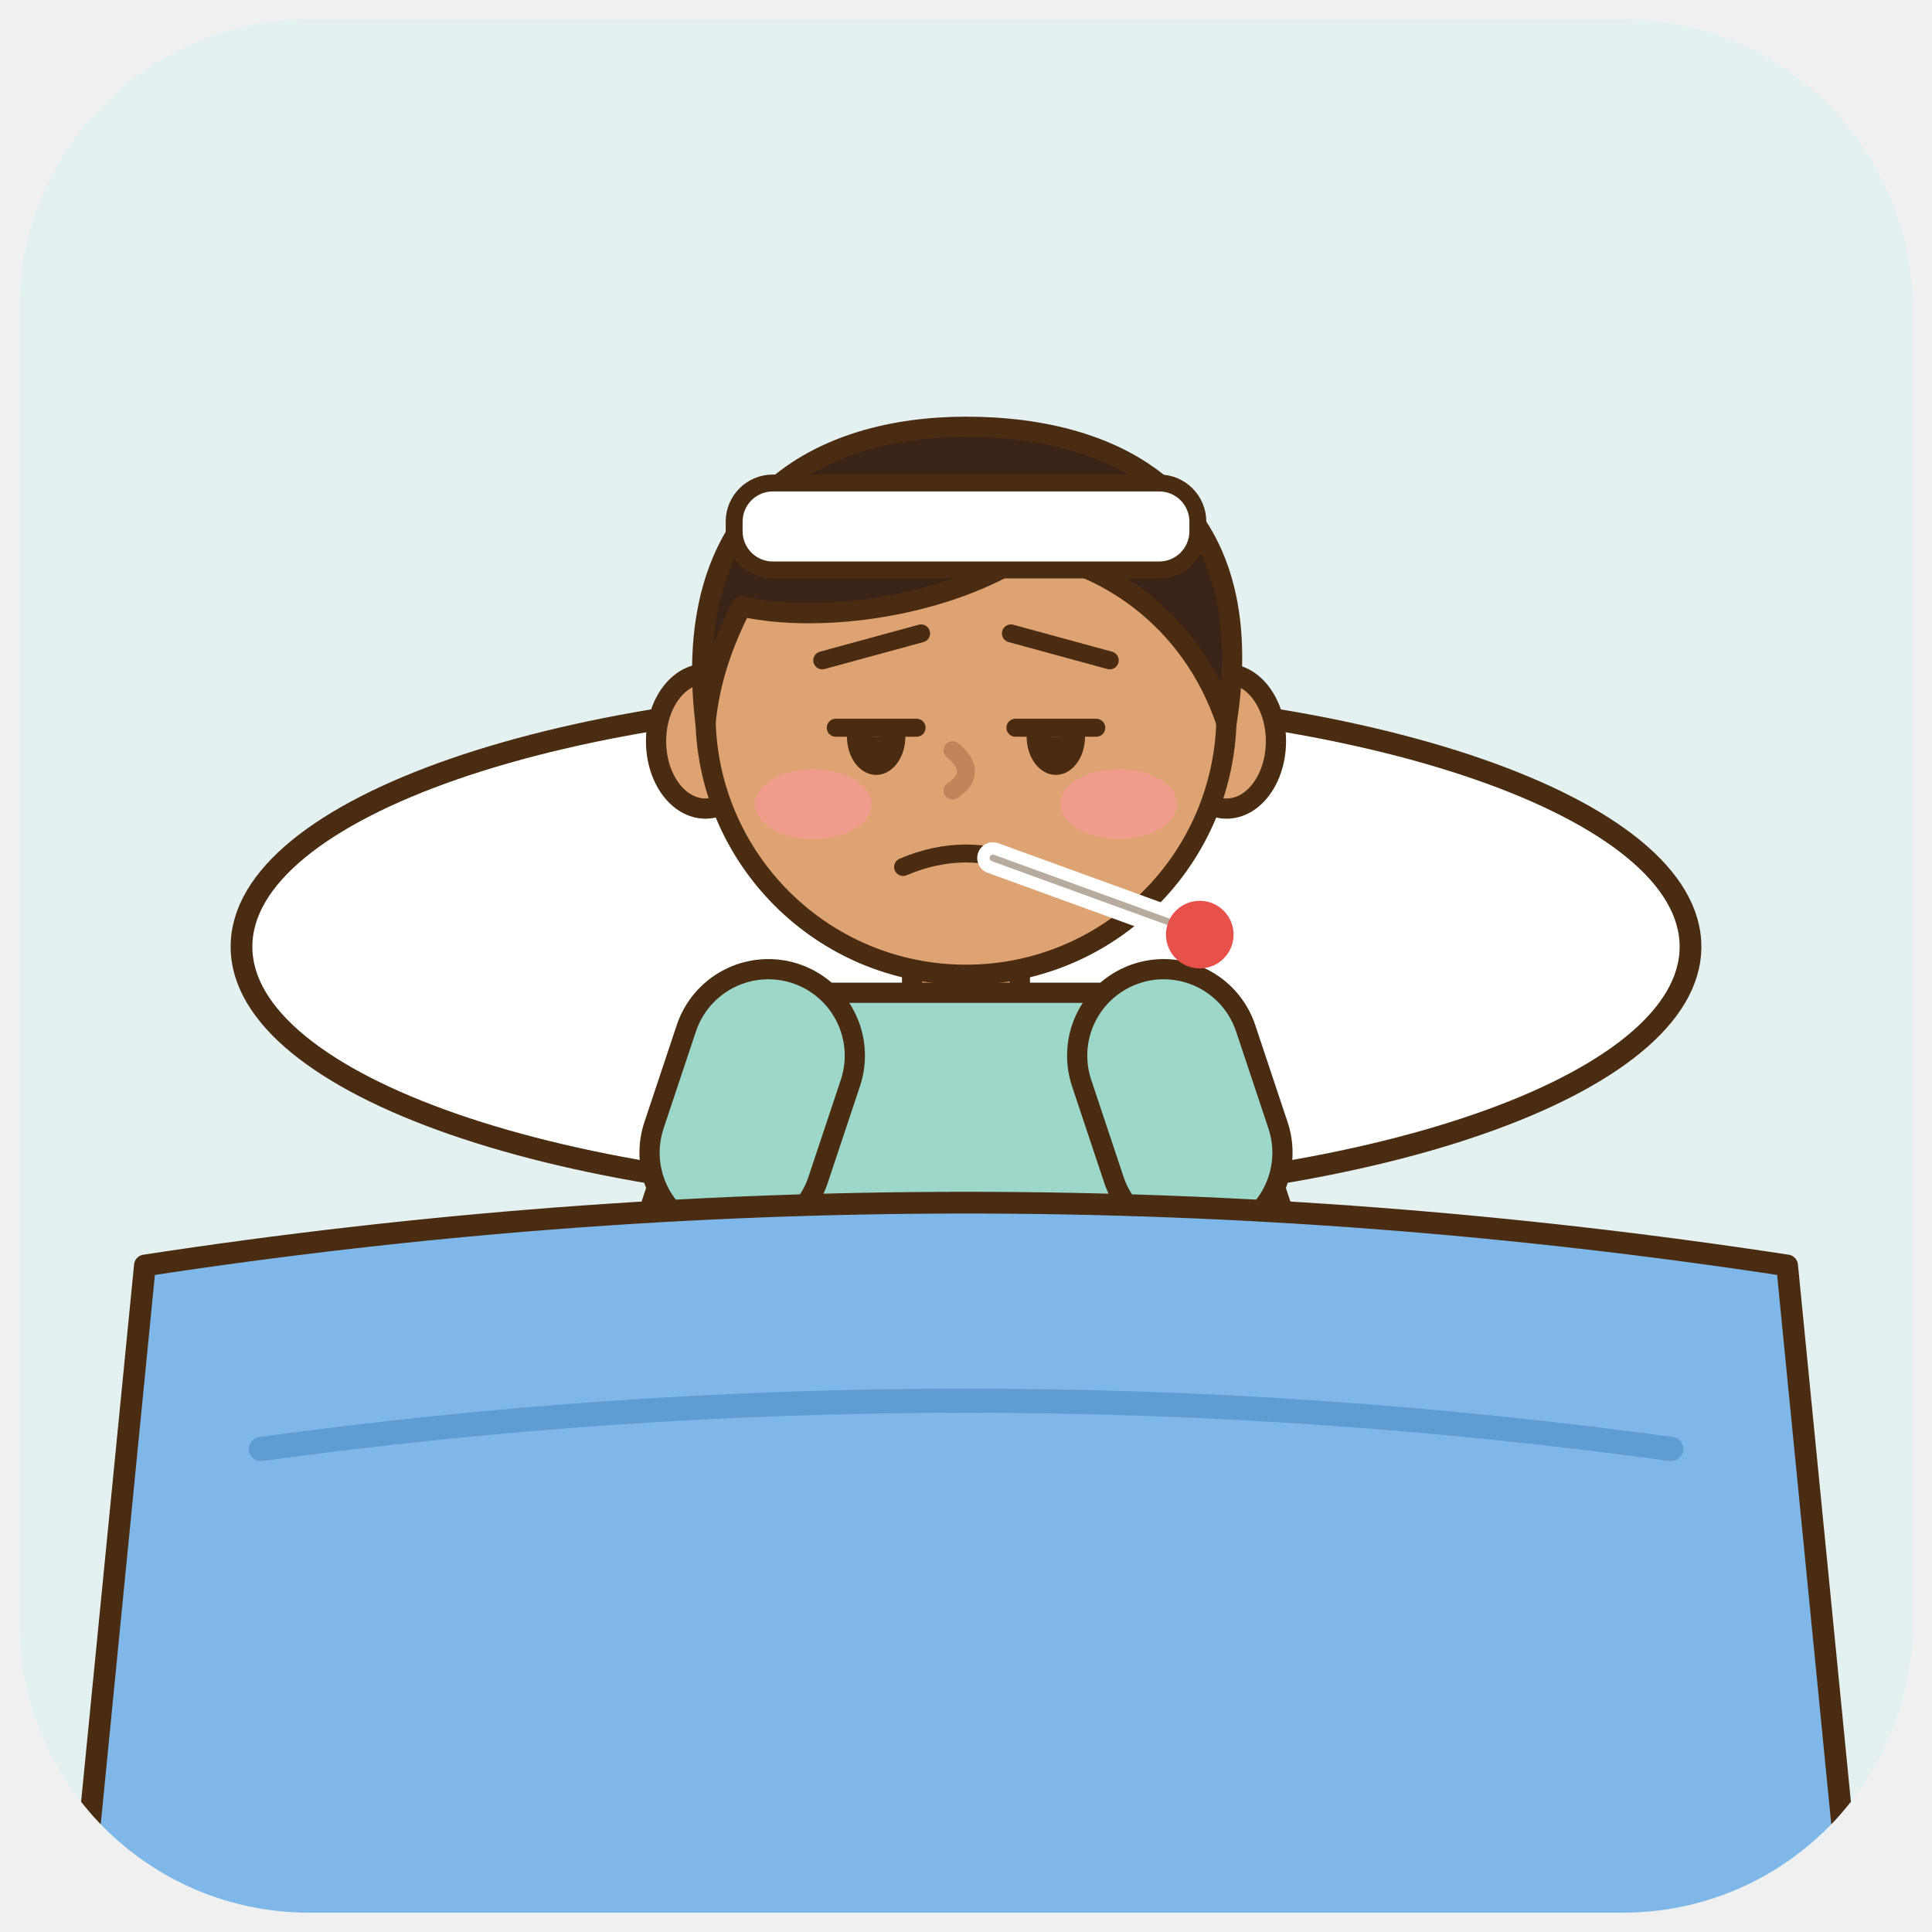
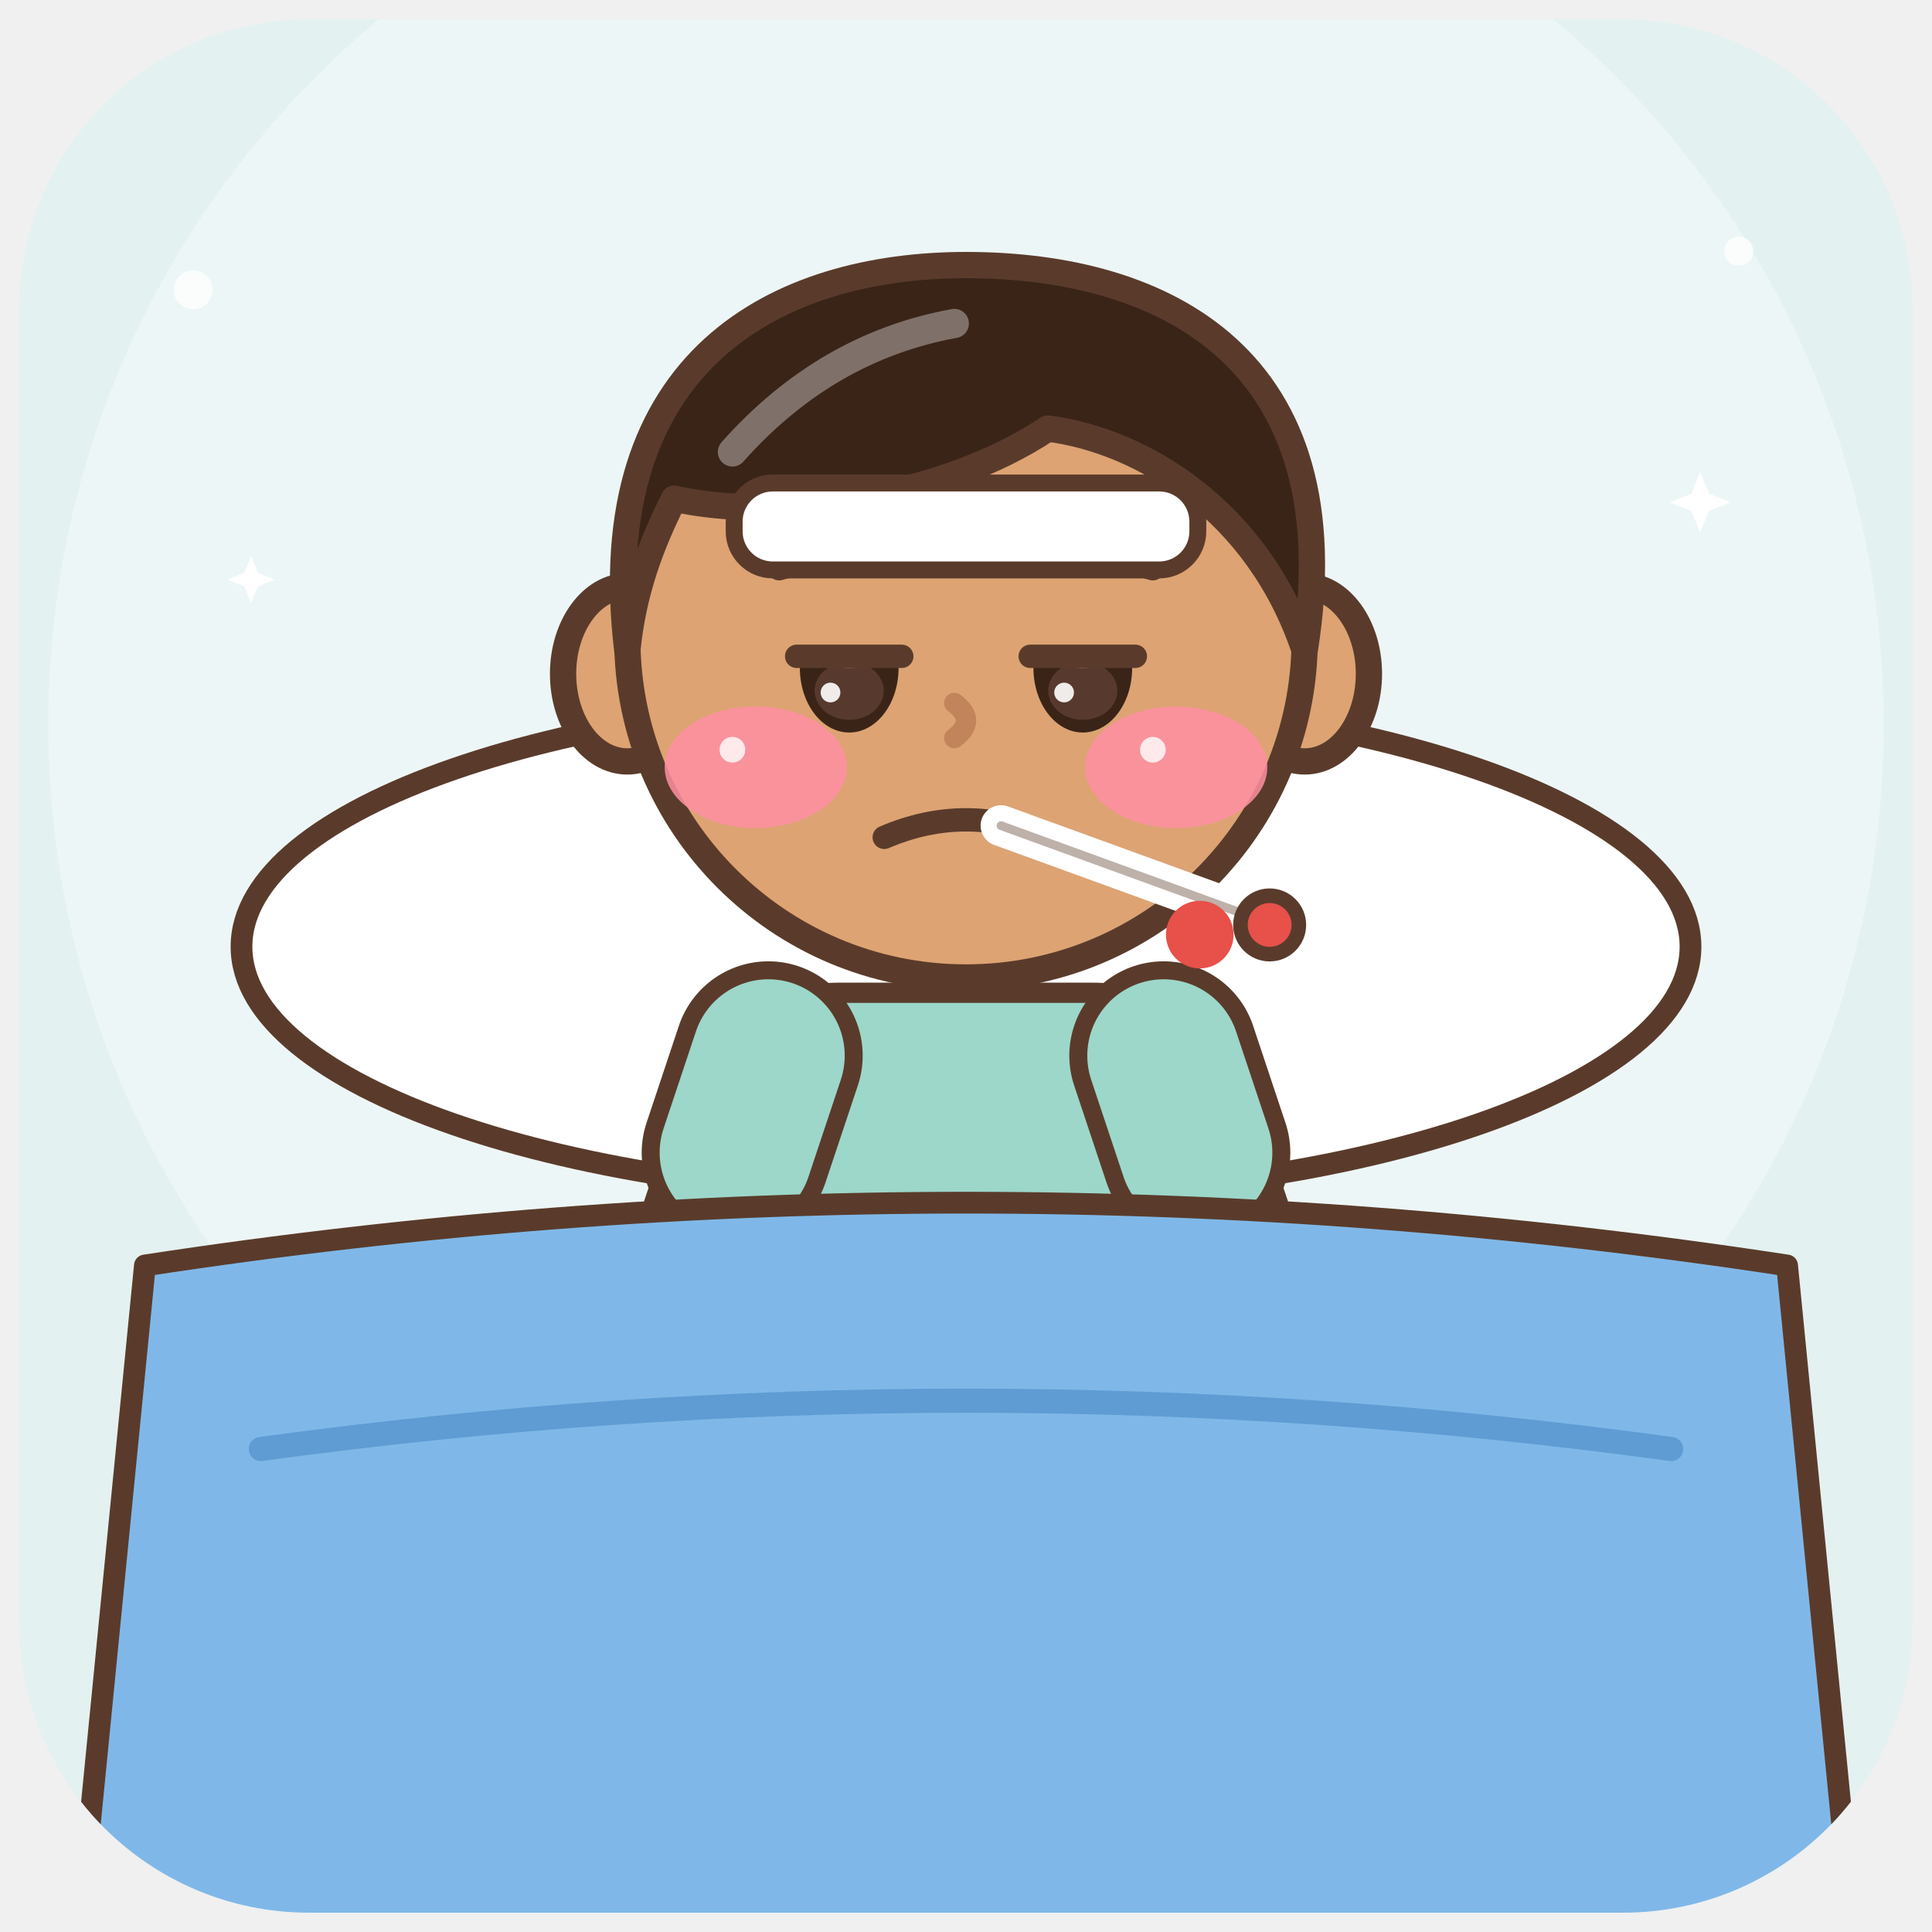
<svg xmlns="http://www.w3.org/2000/svg" viewBox="0 0 512 512">
  <style>.temp { animation: temp 1.6s ease-in-out infinite; transform-box: fill-box; transform-origin: center; }
    @keyframes temp { 0%,100% { transform: scale(1) } 50% { transform: scale(1.35) } }
    @media (prefers-reduced-motion: reduce) { * { animation: none !important; } }
  </style>
  <defs>
    <clipPath id="tile">
      <rect x="4" y="4" width="392" height="392" rx="60" />
    </clipPath>
  </defs>
  <g transform="scale(1.28)">
    <g clip-path="url(#tile)">
      <rect x="4" y="4" width="392" height="392" rx="60" fill="#E4F1F1" />
-       <ellipse cx="200" cy="196" rx="150" ry="52" fill="#fff" stroke="#4A2C12" stroke-width="4.5" stroke-linejoin="round" stroke-linecap="round" />
+       <circle cx="200" cy="150" r="190" fill="#fff" opacity="0.35" />
+       <circle cx="40" cy="60" r="4" fill="#fff" opacity="0.8" />
+       <circle cx="360" cy="52" r="3" fill="#fff" opacity="0.8" />
+       <circle cx="34" cy="300" r="3" fill="#fff" opacity="0.8" />
+       <circle cx="366" cy="320" r="4" fill="#fff" opacity="0.8" />
+       <circle cx="70" cy="180" r="2.5" fill="#fff" opacity="0.8" />
+       <circle cx="330" cy="196" r="2.5" fill="#fff" opacity="0.8" />
+       <path d="M352 97.7 L353.8 102.2 L358.3 104 L353.8 105.8 L352 110.3 L350.2 105.8 L345.7 104 L350.2 102.2 Z" fill="#fff" />
+       <path d="M52 115.1 L53.4 118.6 L56.9 120 L53.4 121.4 L52 124.9 L50.6 121.4 L47.1 120 L50.6 118.6 Z" fill="#fff" />
+       <ellipse cx="200" cy="196" rx="150" ry="52" fill="#fff" stroke="#5A3B2B" stroke-width="4.5" stroke-linejoin="round" stroke-linecap="round" />
      <g transform="translate(14 40) scale(0.93)">
        <g transform="translate(0 0)">
-           <path d="M170 320 L168 354 L166 380" fill="none" stroke="#4A2C12" stroke-width="37" stroke-linejoin="round" stroke-linecap="round" />
+           <path d="M170 320 L168 354 L166 380" fill="none" stroke="#5A3B2B" stroke-width="36" stroke-linejoin="round" stroke-linecap="round" />
          <path d="M170 320 L168 354 L166 380" fill="none" stroke="#DDA373" stroke-width="28" stroke-linejoin="round" stroke-linecap="round" />
-           <path d="M230 320 L232 354 L234 380" fill="none" stroke="#4A2C12" stroke-width="37" stroke-linejoin="round" stroke-linecap="round" />
+           <path d="M230 320 L232 354 L234 380" fill="none" stroke="#5A3B2B" stroke-width="36" stroke-linejoin="round" stroke-linecap="round" />
          <path d="M230 320 L232 354 L234 380" fill="none" stroke="#DDA373" stroke-width="28" stroke-linejoin="round" stroke-linecap="round" />
-           <path d="M140 392 Q140 370 166 370 Q186 370 188 392 Z" fill="#E8504A" stroke="#4A2C12" stroke-width="4.5" stroke-linejoin="round" stroke-linecap="round" />
-           <path d="M212 392 Q214 370 234 370 Q260 370 260 392 Z" fill="#E8504A" stroke="#4A2C12" stroke-width="4.5" stroke-linejoin="round" stroke-linecap="round" />
-           <path d="M142 286 L258 286 L262 326 L210 326 L200 306 L190 326 L138 326 Z" fill="#2F4E9B" stroke="#4A2C12" stroke-width="4.5" stroke-linejoin="round" stroke-linecap="round" />
+           <path d="M140 392 Q140 370 166 370 Q186 370 188 392 Z" fill="#E8504A" stroke="#5A3B2B" stroke-width="4.5" stroke-linejoin="round" stroke-linecap="round" />
+           <path d="M212 392 Q214 370 234 370 Q260 370 260 392 Z" fill="#E8504A" stroke="#5A3B2B" stroke-width="4.5" stroke-linejoin="round" stroke-linecap="round" />
+           <path d="M142 286 L258 286 L262 326 L210 326 L200 306 L190 326 L138 326 Z" fill="#2F4E9B" stroke="#5A3B2B" stroke-width="4.5" stroke-linejoin="round" stroke-linecap="round" />
          <rect x="188" y="160" width="24" height="30" rx="0" fill="#DDA373" />
-           <path d="M188 160 V190 M212 160 V190" fill="none" stroke="#4A2C12" stroke-width="4.5" stroke-linejoin="round" stroke-linecap="round" />
-           <path d="M146 196 Q148 180 166 178 L234 178 Q252 180 254 196 L258 292 L142 292 Z" fill="#9CD7C9" stroke="#4A2C12" stroke-width="4.5" stroke-linejoin="round" stroke-linecap="round" />
+           <path d="M188 160 V190 M212 160 V190" fill="none" stroke="#5A3B2B" stroke-width="4.5" stroke-linejoin="round" stroke-linecap="round" />
+           <path d="M150 196 Q150 178 172 178 L228 178 Q250 178 250 196 Q262 246 262 290 Q200 302 138 290 Q138 246 150 196 Z" fill="#9CD7C9" stroke="#5A3B2B" stroke-width="4.5" stroke-linejoin="round" stroke-linecap="round" />
          <g class="arm-l">
-             <path d="M156 192 L140 240 L134 286" fill="none" stroke="#4A2C12" stroke-width="33" stroke-linejoin="round" stroke-linecap="round" />
+             <path d="M156 192 L140 240 L134 286" fill="none" stroke="#5A3B2B" stroke-width="32" stroke-linejoin="round" stroke-linecap="round" />
            <path d="M156 192 L140 240 L134 286" fill="none" stroke="#DDA373" stroke-width="24" stroke-linejoin="round" stroke-linecap="round" />
-             <path d="M156 192 L148.8 213.6" fill="none" stroke="#4A2C12" stroke-width="43" stroke-linejoin="round" stroke-linecap="round" />
+             <path d="M156 192 L148.8 213.6" fill="none" stroke="#5A3B2B" stroke-width="42" stroke-linejoin="round" stroke-linecap="round" />
            <path d="M156 192 L148.8 213.6" fill="none" stroke="#9CD7C9" stroke-width="34" stroke-linejoin="round" stroke-linecap="round" />
-             <circle cx="134" cy="286" r="15" fill="#DDA373" stroke="#4A2C12" stroke-width="4.5" stroke-linejoin="round" stroke-linecap="round" />
+             <circle cx="134" cy="286" r="15" fill="#DDA373" stroke="#5A3B2B" stroke-width="4.5" stroke-linejoin="round" stroke-linecap="round" />
          </g>
          <g class="arm-r">
-             <path d="M244 192 L260 240 L266 286" fill="none" stroke="#4A2C12" stroke-width="33" stroke-linejoin="round" stroke-linecap="round" />
+             <path d="M244 192 L260 240 L266 286" fill="none" stroke="#5A3B2B" stroke-width="32" stroke-linejoin="round" stroke-linecap="round" />
            <path d="M244 192 L260 240 L266 286" fill="none" stroke="#DDA373" stroke-width="24" stroke-linejoin="round" stroke-linecap="round" />
-             <path d="M244 192 L251.2 213.6" fill="none" stroke="#4A2C12" stroke-width="43" stroke-linejoin="round" stroke-linecap="round" />
+             <path d="M244 192 L251.2 213.6" fill="none" stroke="#5A3B2B" stroke-width="42" stroke-linejoin="round" stroke-linecap="round" />
            <path d="M244 192 L251.2 213.6" fill="none" stroke="#9CD7C9" stroke-width="34" stroke-linejoin="round" stroke-linecap="round" />
-             <circle cx="266" cy="286" r="15" fill="#DDA373" stroke="#4A2C12" stroke-width="4.5" stroke-linejoin="round" stroke-linecap="round" />
+             <circle cx="266" cy="286" r="15" fill="#DDA373" stroke="#5A3B2B" stroke-width="4.5" stroke-linejoin="round" stroke-linecap="round" />
          </g>
          <g class="head" transform="translate(0 0) rotate(0 200 170)">
-             <ellipse cx="142" cy="122" rx="11" ry="15" fill="#DDA373" stroke="#4A2C12" stroke-width="4.5" stroke-linejoin="round" stroke-linecap="round" />
-             <ellipse cx="258" cy="122" rx="11" ry="15" fill="#DDA373" stroke="#4A2C12" stroke-width="4.5" stroke-linejoin="round" stroke-linecap="round" />
-             <circle cx="200" cy="116" r="58" fill="#DDA373" stroke="#4A2C12" stroke-width="4.5" stroke-linejoin="round" stroke-linecap="round" />
-             <ellipse cx="166" cy="136" rx="13" ry="7.8" fill="#F59A92" opacity="0.8" class="blush" />
-             <ellipse cx="234" cy="136" rx="13" ry="7.8" fill="#F59A92" opacity="0.8" class="blush" />
-             <path d="M197 124 q6 5 0 9" fill="none" stroke="#C2845A" stroke-width="4" stroke-linejoin="round" stroke-linecap="round" />
-             <path d="M168 104 L190 98" fill="none" stroke="#4A2C12" stroke-width="4" stroke-linejoin="round" stroke-linecap="round" />
-             <path d="M210 98 L232 104" fill="none" stroke="#4A2C12" stroke-width="4" stroke-linejoin="round" stroke-linecap="round" />
-             <ellipse cx="180" cy="121" rx="6.5" ry="8.5" fill="#4A2C12" />
-             <ellipse cx="220" cy="121" rx="6.5" ry="8.5" fill="#4A2C12" />
-             <circle cx="182" cy="118" r="2.4" fill="#fff" />
-             <circle cx="222" cy="118" r="2.4" fill="#fff" />
-             <ellipse cx="180" cy="115" rx="9" ry="6" fill="#DDA373" />
-             <ellipse cx="220" cy="115" rx="9" ry="6" fill="#DDA373" />
-             <path d="M171 119 h18 M211 119 h18" fill="none" stroke="#4A2C12" stroke-width="4" stroke-linejoin="round" stroke-linecap="round" />
-             <path d="M186 150 Q200 144 214 150" fill="none" stroke="#4A2C12" stroke-width="4" stroke-linejoin="round" stroke-linecap="round" />
-             <path d="M206 148 L250 164" fill="none" stroke="#fff" stroke-width="7" stroke-linejoin="round" stroke-linecap="round" />
-             <path d="M206 148 L250 164" fill="none" stroke="#4A2C12" stroke-width="1.5" stroke-linejoin="round" stroke-linecap="round" opacity="0.4" />
-             <circle cx="252" cy="165" r="5" fill="#E8504A" stroke="#4A2C12" stroke-width="2.5" stroke-linejoin="round" stroke-linecap="round" />
-             <path d="M142 118 C136 68 168 52 200 52 C234 52 266 68 258 118 C250 94 230 82 214 80 C196 92 168 96 150 92 C146 100 143 108 142 118 Z" fill="#3A2418" stroke="#4A2C12" stroke-width="4.5" stroke-linejoin="round" stroke-linecap="round" />
+             <g transform="translate(200 172) scale(1.3) translate(-200 -172)">
+               <ellipse cx="142" cy="122" rx="11" ry="15" fill="#DDA373" stroke="#5A3B2B" stroke-width="4.5" stroke-linejoin="round" stroke-linecap="round" />
+               <ellipse cx="258" cy="122" rx="11" ry="15" fill="#DDA373" stroke="#5A3B2B" stroke-width="4.5" stroke-linejoin="round" stroke-linecap="round" />
+               <circle cx="200" cy="116" r="58" fill="#DDA373" stroke="#5A3B2B" stroke-width="4.5" stroke-linejoin="round" stroke-linecap="round" />
+               <ellipse cx="164" cy="138" rx="15.6" ry="10.4" fill="#FF8FA3" opacity="0.85" class="blush" />
+               <ellipse cx="236" cy="138" rx="15.6" ry="10.4" fill="#FF8FA3" opacity="0.85" class="blush" />
+               <circle cx="160" cy="135" r="2.2" fill="#fff" opacity="0.8" />
+               <circle cx="232" cy="135" r="2.2" fill="#fff" opacity="0.8" />
+               <path d="M198 127 q4 3 0 6" fill="none" stroke="#C2845A" stroke-width="3.5" stroke-linejoin="round" stroke-linecap="round" />
+               <path d="M168 104 L190 98" fill="none" stroke="#5A3B2B" stroke-width="4" stroke-linejoin="round" stroke-linecap="round" />
+               <path d="M210 98 L232 104" fill="none" stroke="#5A3B2B" stroke-width="4" stroke-linejoin="round" stroke-linecap="round" />
+               <ellipse cx="180" cy="121" rx="8.45" ry="11.05" fill="#3A2418" />
+               <ellipse cx="180" cy="124.9" rx="5.915" ry="4.973" fill="#6B4A3A" opacity="0.6" />
+               <circle cx="182.7" cy="117" r="3.549" fill="#fff" />
+               <circle cx="176.8" cy="125.2" r="1.69" fill="#fff" opacity="0.9" />
+               <ellipse cx="220" cy="121" rx="8.45" ry="11.05" fill="#3A2418" />
+               <ellipse cx="220" cy="124.9" rx="5.915" ry="4.973" fill="#6B4A3A" opacity="0.6" />
+               <circle cx="222.7" cy="117" r="3.549" fill="#fff" />
+               <circle cx="216.8" cy="125.2" r="1.69" fill="#fff" opacity="0.9" />
+               <ellipse cx="180" cy="115" rx="9" ry="6" fill="#DDA373" />
+               <ellipse cx="220" cy="115" rx="9" ry="6" fill="#DDA373" />
+               <path d="M171 119 h18 M211 119 h18" fill="none" stroke="#5A3B2B" stroke-width="4" stroke-linejoin="round" stroke-linecap="round" />
+               <path d="M186 150 Q200 144 214 150" fill="none" stroke="#5A3B2B" stroke-width="4" stroke-linejoin="round" stroke-linecap="round" />
+               <path d="M206 148 L250 164" fill="none" stroke="#fff" stroke-width="7" stroke-linejoin="round" stroke-linecap="round" />
+               <path d="M206 148 L250 164" fill="none" stroke="#5A3B2B" stroke-width="1.5" stroke-linejoin="round" stroke-linecap="round" opacity="0.4" />
+               <circle cx="252" cy="165" r="5" fill="#E8504A" stroke="#5A3B2B" stroke-width="2.5" stroke-linejoin="round" stroke-linecap="round" />
+               <path d="M142 118 C136 68 168 52 200 52 C234 52 266 68 258 118 C250 94 230 82 214 80 C196 92 168 96 150 92 C146 100 143 108 142 118 Z" fill="#3A2418" stroke="#5A3B2B" stroke-width="4.5" stroke-linejoin="round" stroke-linecap="round" />
+               <path d="M160 84 Q176 66 198 62" fill="none" stroke="#fff" stroke-width="5" stroke-linejoin="round" stroke-linecap="round" opacity="0.35" />
+             </g>
          </g>
        </g>
      </g>
-       <path d="M30 262 Q200 236 370 262 L384 404 L16 404 Z" fill="#7FB8E8" stroke="#4A2C12" stroke-width="4.5" stroke-linejoin="round" stroke-linecap="round" />
+       <path d="M30 262 Q200 236 370 262 L384 404 L16 404 Z" fill="#7FB8E8" stroke="#5A3B2B" stroke-width="4.5" stroke-linejoin="round" stroke-linecap="round" />
      <path d="M54 300 Q200 280 346 300" fill="none" stroke="#5E9CD3" stroke-width="5" stroke-linejoin="round" stroke-linecap="round" />
      <g class="temp">
        <circle cx="248.4" cy="193.5" r="7" fill="#E8504A" />
      </g>
-       <rect x="152" y="100" width="96" height="18" rx="8" fill="#fff" stroke="#4A2C12" stroke-width="3.5" stroke-linejoin="round" stroke-linecap="round" />
+       <rect x="152" y="100" width="96" height="18" rx="8" fill="#fff" stroke="#5A3B2B" stroke-width="3.5" stroke-linejoin="round" stroke-linecap="round" />
    </g>
  </g>
</svg>
